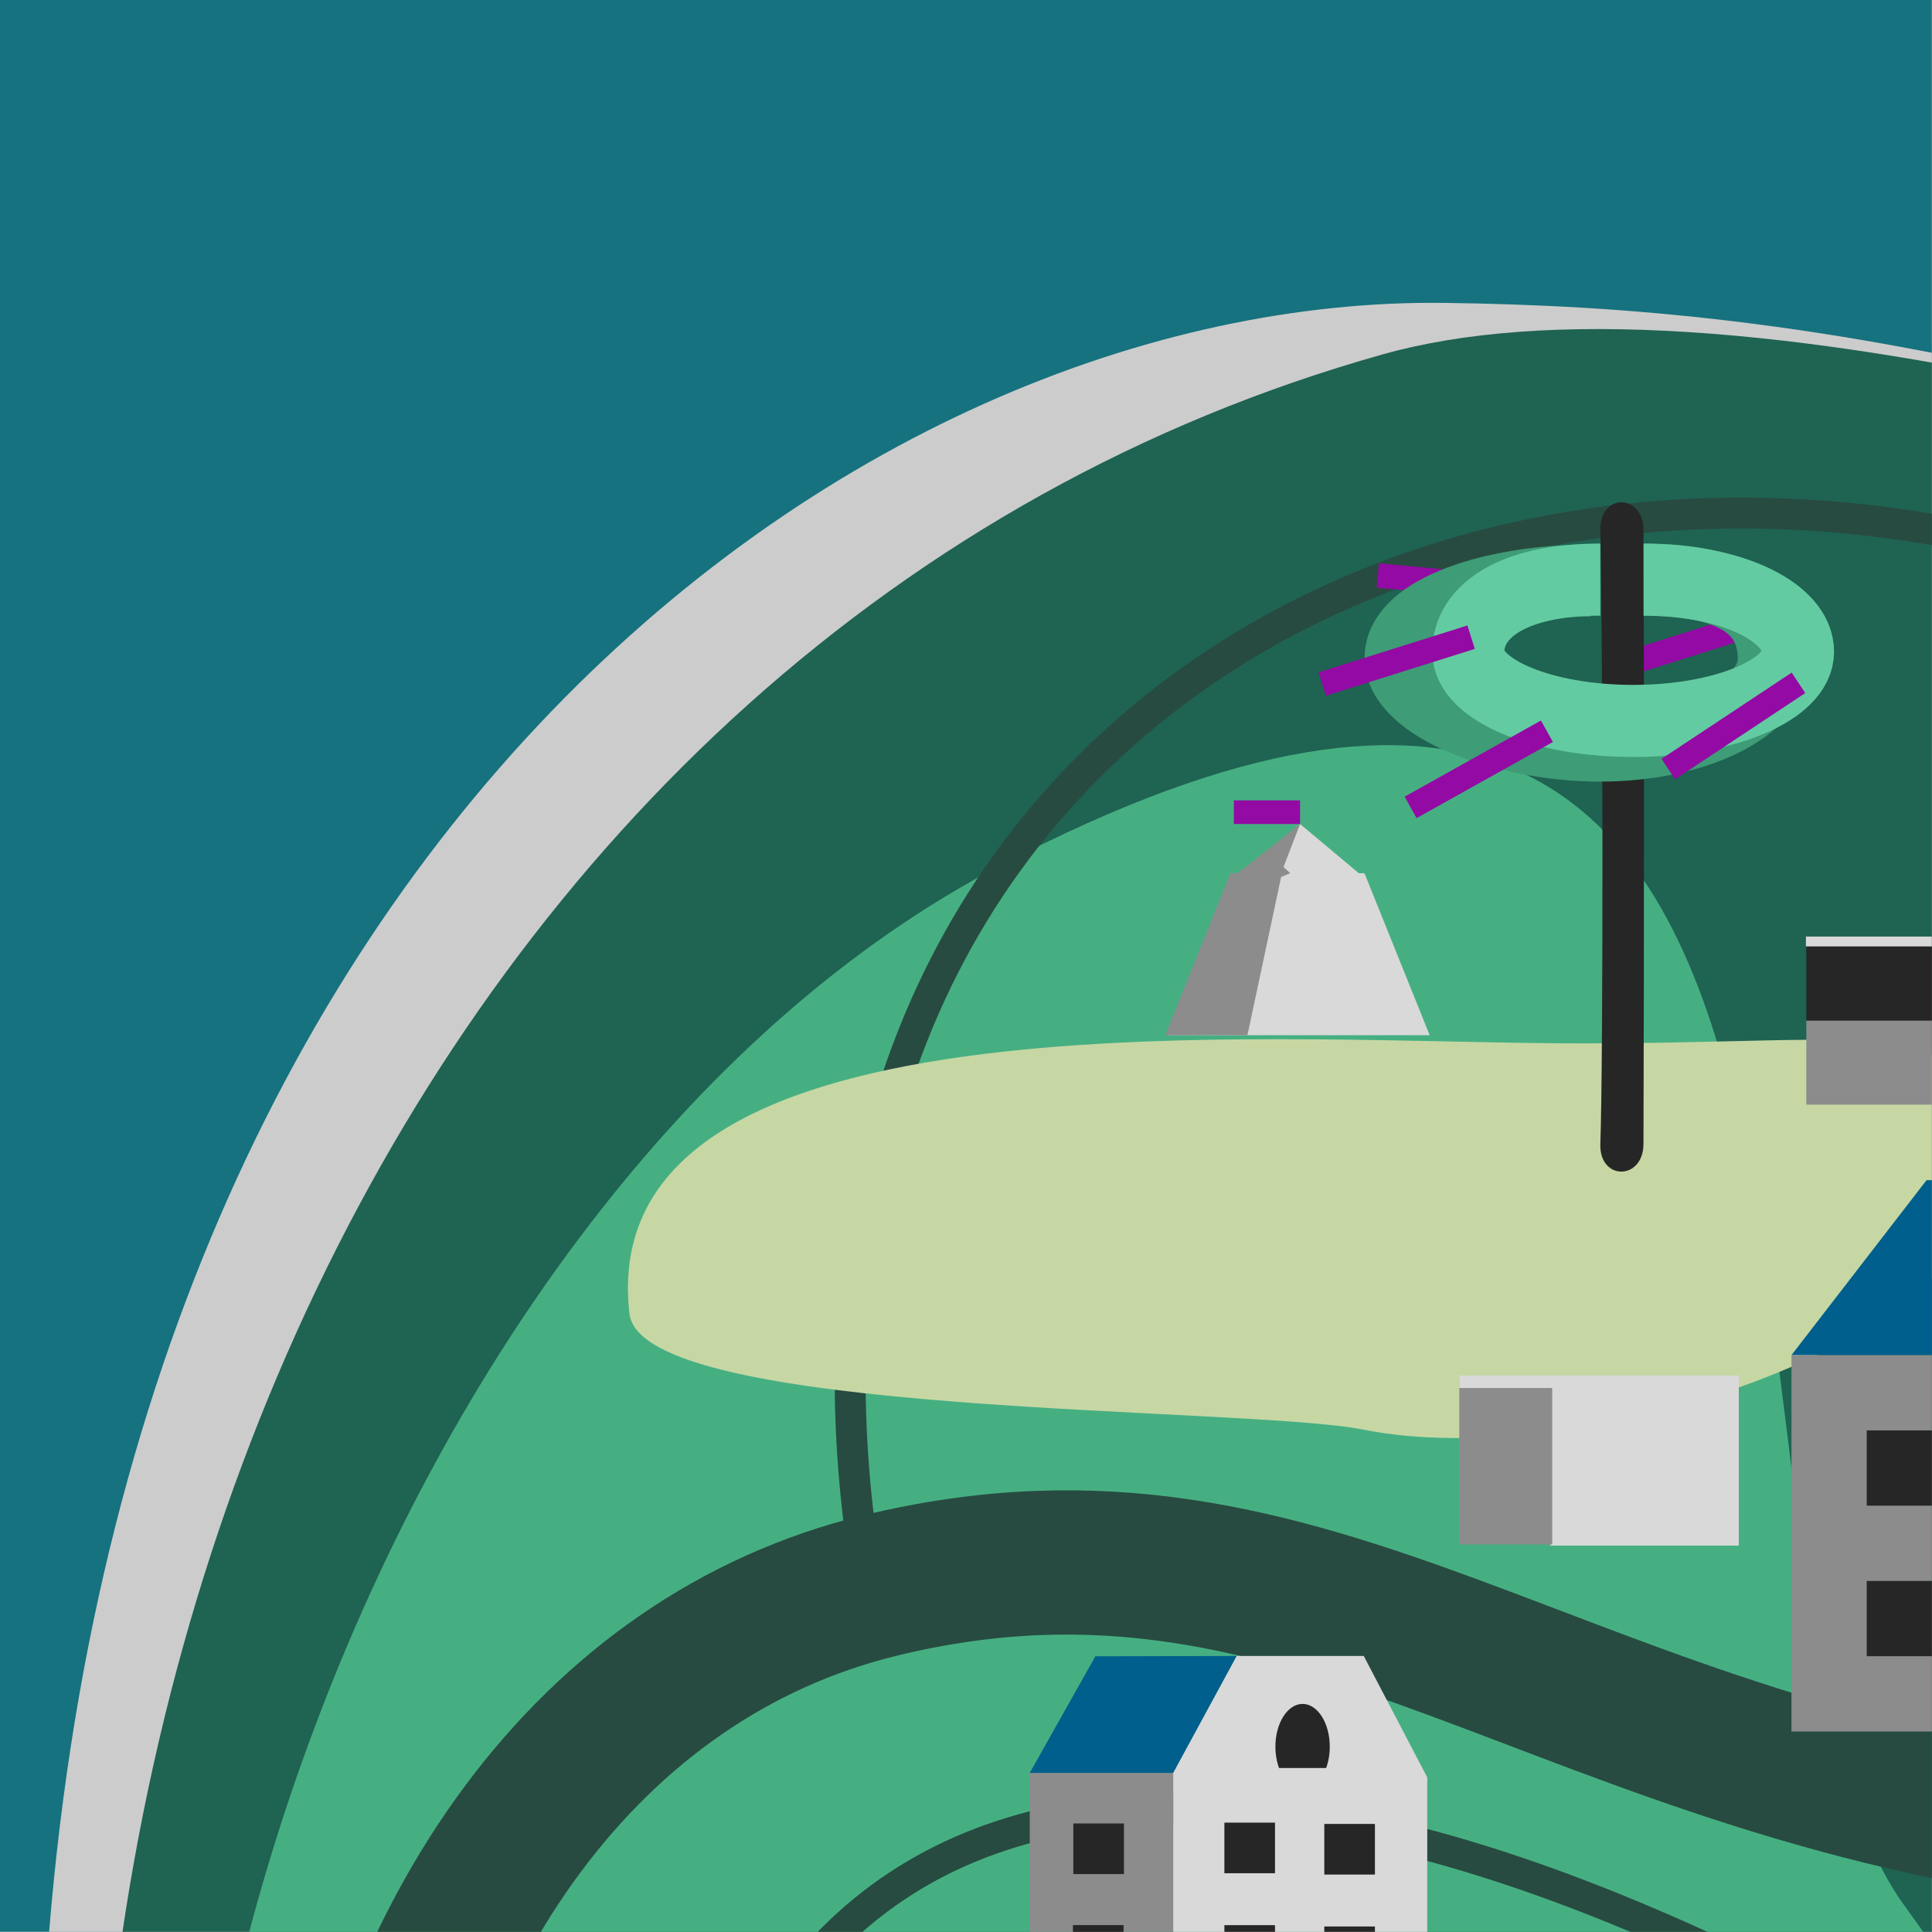
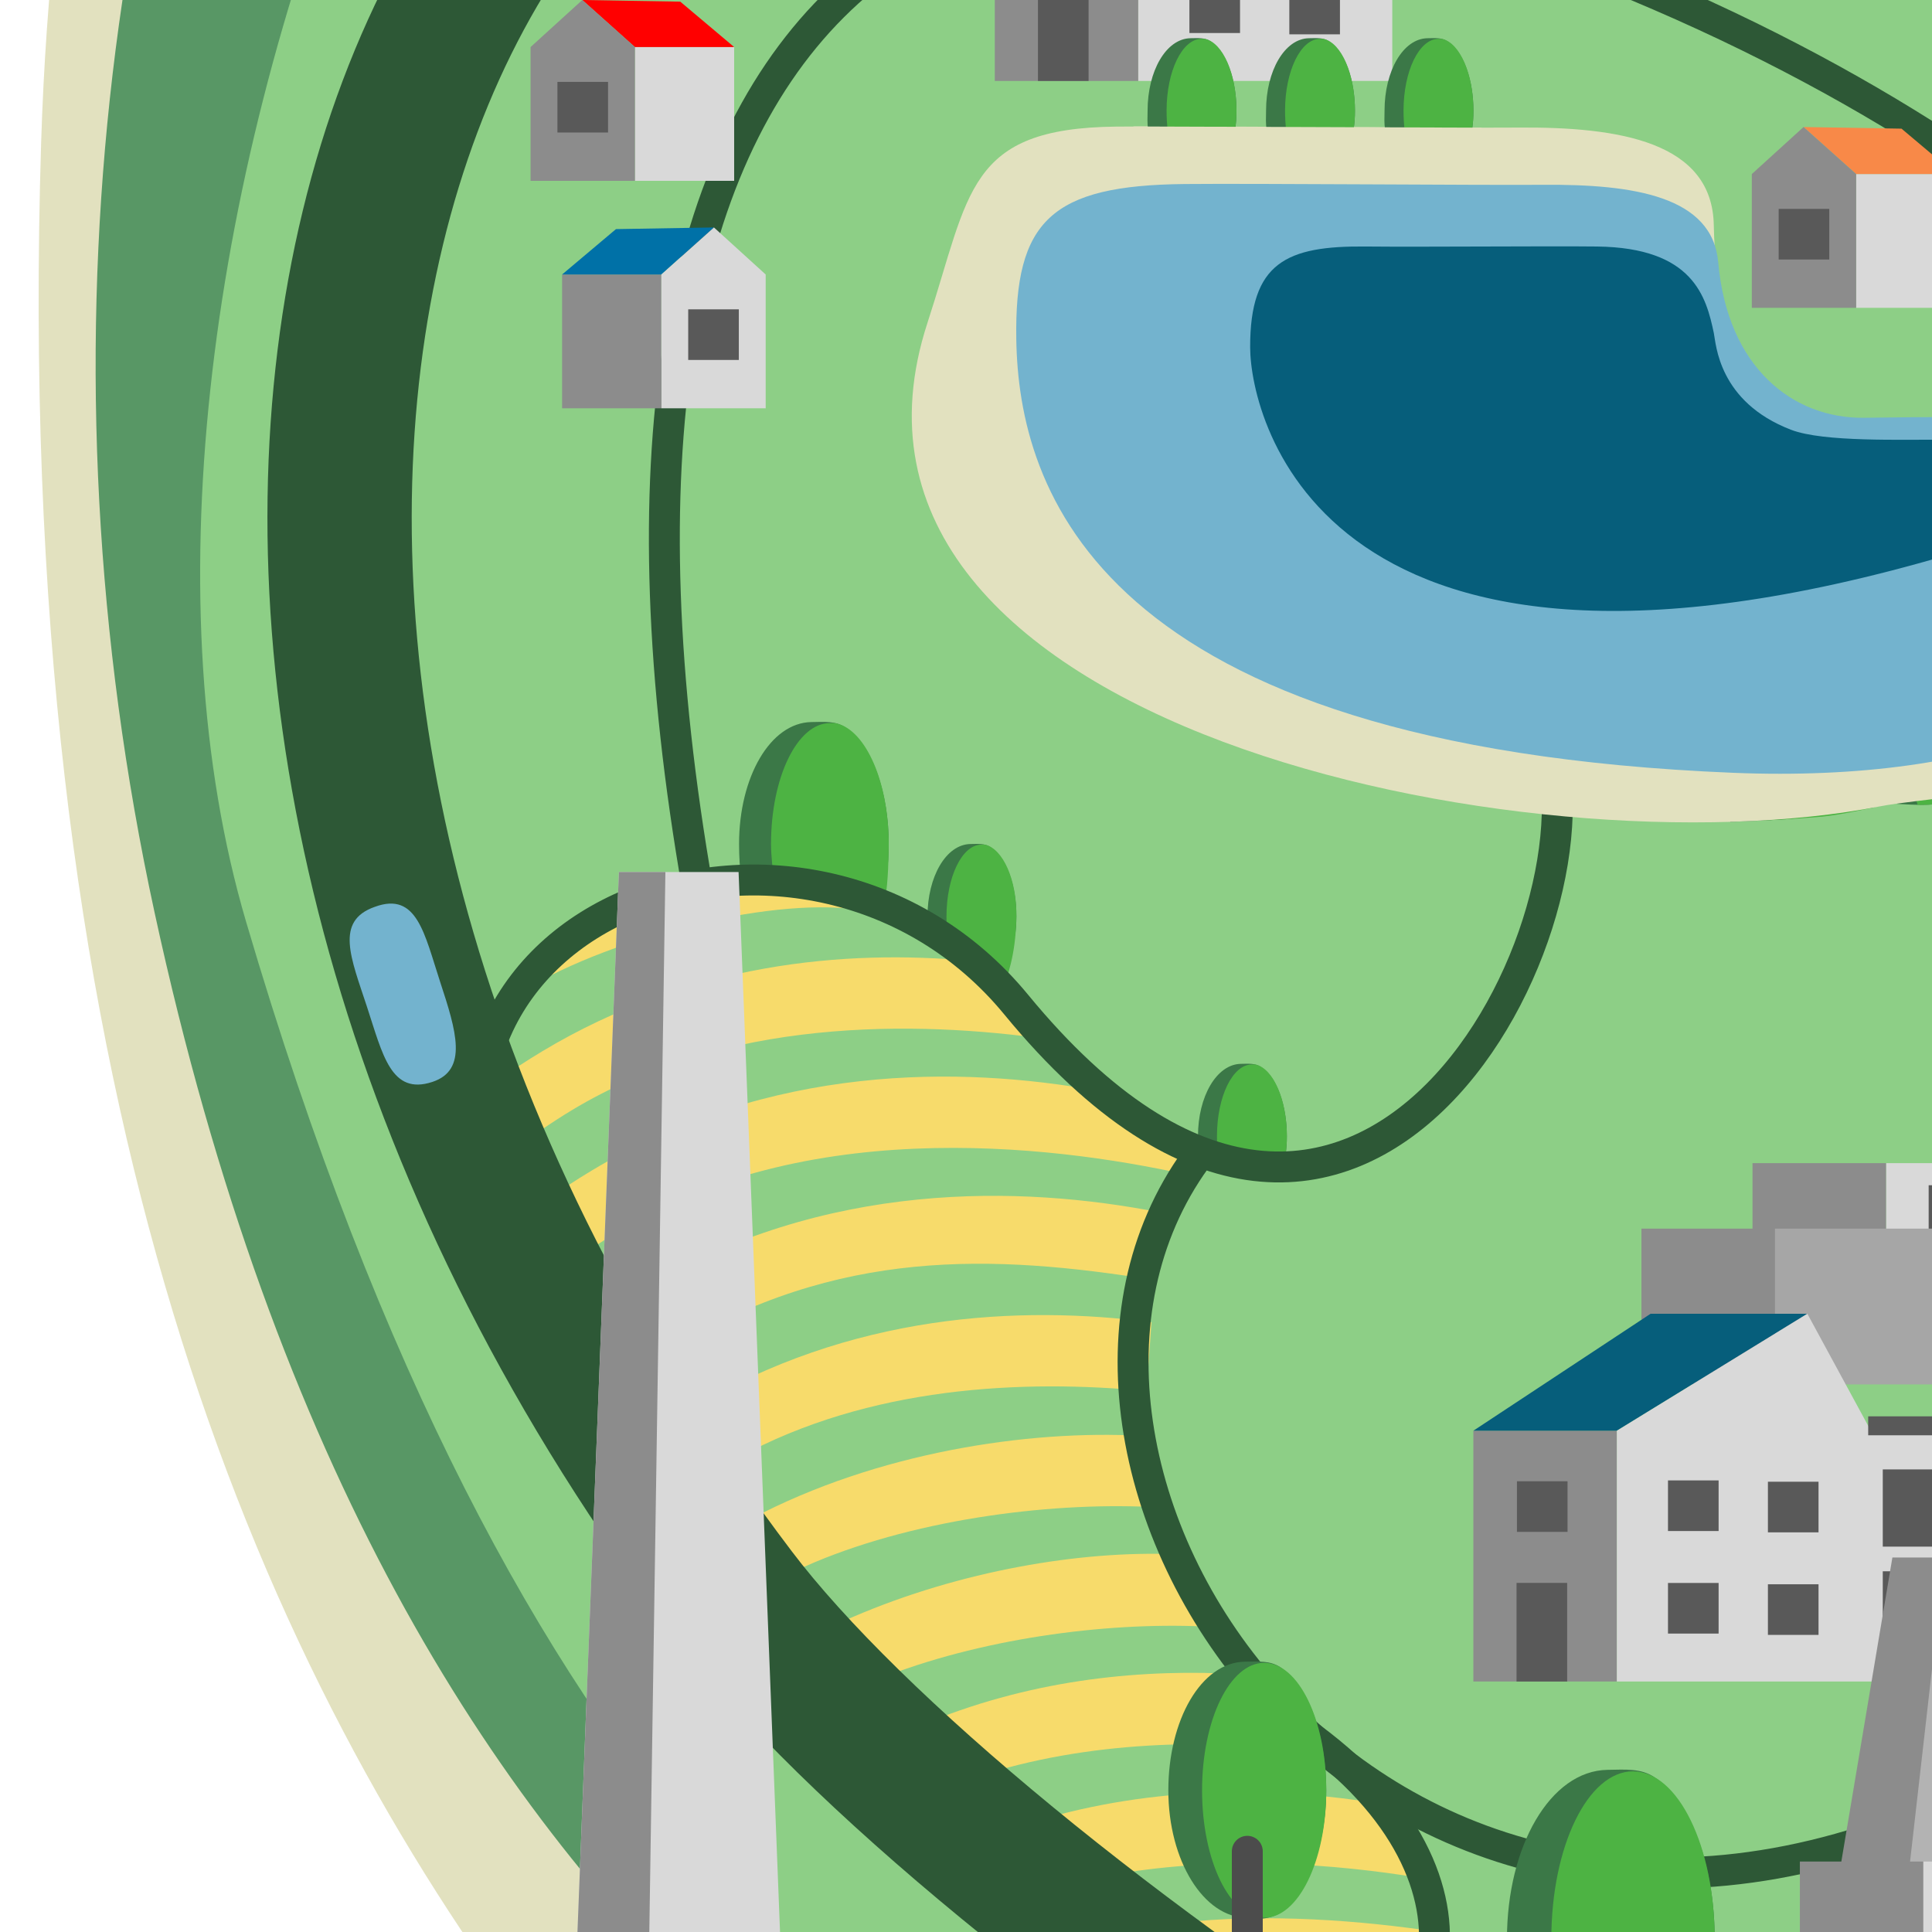
- <svg xmlns="http://www.w3.org/2000/svg" width="100%" height="100%" viewBox="0 0 250 250" version="1.1" xml:space="preserve" style="fill-rule:evenodd;clip-rule:evenodd;stroke-linejoin:round;stroke-miterlimit:1.5;">
-   <rect id="Artboard" x="0" y="0" width="249.983" height="249.978" style="fill:none;" />
-   <clipPath id="_clip1">
-     <rect x="0" y="0" width="249.983" height="249.978" />
-   </clipPath>
-   <g clip-path="url(#_clip1)">
-     <g id="background">
-       <rect x="0" y="0" width="1000" height="1000" style="fill:#16727e;" />
-     </g>
-     <path id="OSTROV" d="M153.69,607.991c-28.375,-53.948 -155.929,-97.021 -148.367,-339.529c4.955,-158.905 105.987,-230.291 181.634,-229.267c45.668,0.619 101.881,7.618 243.003,67.338c99.102,41.937 145.27,52.647 173.947,41.788c70.336,-26.635 78.963,-37.651 117.671,-57.459c35.806,-18.323 72.949,-47.016 100.379,-57.999c82.329,-32.963 224.327,2.481 138.043,160.092c-21.664,39.572 -2.911,119.719 -26.856,288.402c-26.985,190.104 -78.462,135.435 -88.144,180c-6.991,32.18 55.472,144.554 15,220c-52.923,98.656 -196.582,64.399 -243.043,61.506c-69.92,-4.353 -180.86,82.023 -280,50c-213.25,-68.879 -120.598,-265.721 -183.267,-384.872Z" style="fill:#ccc;" />
-     <path id="OSTROV1" d="M178.951,566.685c-48.024,-26.407 -127.757,-54.809 -158.951,-198.614c-30.788,-141.934 33.54,-286.996 158.951,-322.224c41.39,-11.626 127.388,7.489 260.407,62.119c93.411,38.363 136.929,48.16 163.959,38.226c66.296,-24.365 189.473,-97.538 256.767,-103.2c50.286,-4.23 127.727,20.318 95,118.61c-3.151,9.465 -14.638,41.602 -15,56.686c-1.979,82.557 -15.392,249.522 -27.497,314.189c-22.195,118.58 -117.574,69.601 -89.671,148.88c22.785,64.739 54.689,159.058 2.084,210c-83.151,80.524 -181.97,20.892 -207.216,19.367c-65.905,-3.982 -194.503,78.457 -288.037,49.425c-93.534,-29.032 -110.025,-177.146 -107.395,-226.223c2.631,-49.077 -4.685,-145.953 -43.401,-167.241Z" style="fill:#1f6352;" />
-     <path d="M246.27,246.357c-29.98,-41.95 7.899,-199.475 -116.813,-134.367c-77.933,40.687 -123.412,167.934 -99.457,249.367c68.945,234.369 191.807,143.626 195,250c5.38,179.218 2.022,301.109 120,329.559c50.361,12.144 145.249,4.752 181.615,-59.559c19.337,-34.196 99.184,-117.791 173.385,-40c22.48,23.568 59.424,27.035 85,5c66.971,-57.698 -32.426,-108.17 -35,-179.869c-2.734,-76.182 84.568,-62.412 105,-110.131c42.076,-98.265 -164.682,-132.728 -235,-71.869c-91.834,79.48 -288.586,-118.99 -373.73,-238.131Z" style="fill:#46af82;" />
-     <path d="M90.283,365c-19.159,-109.728 26.393,-155.295 118.205,-118.205c67.163,27.132 91.402,66.592 94.889,73.205c16.668,31.601 60.338,37.647 70.205,21.706" style="fill:none;stroke:#274b41;stroke-width:4px;" />
-     <path d="M112.435,205.533c-19.159,-109.728 78.671,-164.704 170.484,-127.614c37.108,14.991 123.453,24.583 178.258,62.392c45.453,31.356 92.262,31.62 93.823,34.579" style="fill:none;stroke:#274b41;stroke-width:4px;" />
-     <g id="cesty-velke">
-       <path d="M403.011,212.619c-6,8.999 -21.222,35.867 -127.605,24.934c-73.676,-7.572 -104.488,-46.336 -161.633,-32.36c-74.666,18.26 -101.994,141.37 -18.773,251.164c30.287,39.958 144.553,117.69 201.24,120" style="fill:none;stroke:#274b41;stroke-width:18.67px;stroke-linecap:round;" />
-     </g>
-     <g id="namesti">
-       <path id="namesti1" d="M256.452,152.46c0.311,-23.052 -10.996,-17.13 -55,-17.46c-40.099,-0.301 -124.804,-6.732 -120,35c1.55,13.462 79.727,11.924 95,15c27.428,5.524 79.707,-10.827 80,-32.54Z" style="fill:#c6d7a4;" />
-       <g>
-         <rect x="200.605" y="178.244" width="24.395" height="21.756" style="fill:#d9d9d9;" />
-         <rect x="188.828" y="178.287" width="12.025" height="21.567" style="fill:#8c8c8c;" />
-         <rect x="188.828" y="177.995" width="36.172" height="1.608" style="fill:#d9d9d9;" />
+ <svg xmlns="http://www.w3.org/2000/svg" width="250px" height="250px" version="1.1" xml:space="preserve" style="fill-rule:evenodd;clip-rule:evenodd;stroke-linejoin:round;stroke-miterlimit:1.5;">
+   <rect id="Artboard" x="0" y="-250" width="999.991" height="1000" style="fill:none;" />
+   <g id="background">
+     </g>
+   <path id="OSTROV" d="M153.69,357.991C125.315,304.043 -2.239,260.97 5.323,18.462C10.278,-140.443 111.31,-211.829 186.957,-210.805C232.625,-210.186 288.838,-203.187 429.96,-143.467C529.062,-101.53 575.23,-90.82 603.907,-101.679C674.243,-128.314 682.87,-139.33 721.578,-159.138C757.384,-177.461 794.527,-206.154 821.957,-217.137C904.286,-250.1 1046.28,-214.656 960,-57.045C938.336,-17.473 957.089,62.674 933.144,231.357C906.159,421.461 854.682,366.792 845,411.357C838.009,443.537 900.472,555.911 860,631.357C807.077,730.013 663.418,695.756 616.957,692.863C547.037,688.51 436.097,774.886 336.957,742.863C123.707,673.984 216.359,477.142 153.69,357.991Z" style="fill:#e2e1bf;" />
+   <path id="OSTROV1" d="M178.951,316.685C130.927,290.278 51.194,261.876 20,118.071C-10.788,-23.863 53.54,-168.925 178.951,-204.153C220.341,-215.779 306.339,-196.664 439.358,-142.034C532.769,-103.671 576.287,-93.874 603.317,-103.808C669.613,-128.173 792.79,-201.346 860.084,-207.008C910.37,-211.238 987.811,-186.69 955.084,-88.398C951.933,-78.933 940.446,-46.796 940.084,-31.712C938.105,50.845 924.692,217.81 912.587,282.477C890.392,401.057 795.013,352.078 822.916,431.357C845.701,496.096 877.605,590.415 825,641.357C741.849,721.881 643.03,662.249 617.784,660.724C551.879,656.742 423.281,739.181 329.747,710.149C236.213,681.117 219.722,533.003 222.352,483.926C224.983,434.849 217.667,337.973 178.951,316.685Z" style="fill:#589765;" />
+   <path d="M253.905,-3.472C223.925,-45.422 261.804,-202.947 137.092,-137.839C59.159,-97.152 7.877,37.801 31.832,119.234C100.777,353.603 229.442,255.153 232.635,361.528C238.015,540.746 234.657,662.637 352.635,691.087C402.996,703.231 494.242,692.058 530.608,627.748C549.945,593.552 628.434,521.669 702.635,599.46C725.115,623.028 761.478,632.035 787.055,610C815.287,585.677 809.653,545.206 794.345,525C771.902,495.375 748.234,460.258 757.635,416.659C778.818,318.426 837.367,354.15 858.066,308.83C902.476,211.597 697.953,173.8 627.635,234.659C535.801,314.139 339.049,115.669 253.905,-3.472Z" style="fill:#8dcf86;" />
+   <g id="pole">
+     <path d="M152.292,248.834L160,255L163.414,257.181C170.182,257.06 176.906,257.485 182.95,258.126L186.088,250C176.348,248.532 164.086,247.512 152.292,248.834ZM135.337,235.269C150.949,230.87 166.147,231.375 178.362,233.362L180,235L182.915,240.413L183.77,242.997C172.812,241.194 158.603,240.096 144.39,242.512L135.337,235.269ZM122.088,222.088L129.087,229.087C143.807,224.892 159.268,225.185 171.752,226.752L165,220L162.652,216.802C150.667,215.849 136.823,216.711 122.912,221.781C122.692,221.861 122.373,221.981 122.088,222.088ZM158.099,210.601C145.639,209.692 129.52,211.505 116.096,216.346C115.73,216.479 115,216.752 115,216.752L109.802,209.478C109.802,209.478 110.266,209.275 110.498,209.176C124.247,203.279 139.819,200.618 152.063,201.119C152.672,202.474 153.575,204.159 155,206.38L158.099,210.601ZM150,195.058L150,195.058L149.008,185.879C134.711,184.85 115.217,187.503 98.792,195.71C98.408,195.902 97.64,196.297 97.64,196.297L103.628,202.937C103.628,202.937 104.798,202.416 105.387,202.168C119.146,196.389 136.879,194.269 150,195.058ZM148.373,180L148.373,180L148.999,171.093C131.959,168.886 110.067,169.917 89.418,182.303C88.791,182.678 87.553,183.452 87.553,183.452L93.167,189.971C93.167,189.971 94.766,189.03 95.575,188.588C112.483,179.367 132.353,178.468 148.373,180ZM78.994,169.426L83.32,176.752C84.458,175.978 85.607,175.24 86.764,174.541C108.421,161.46 128.416,162.28 149.383,165.641L150,156.863C132.23,153.404 106.797,152.608 83.015,166.872C81.652,167.69 80.311,168.543 78.994,169.426ZM70.457,155.467L75,162.663L75,162.663C76.764,161.393 78.552,160.204 80.362,159.111C105.593,143.87 138.415,148.488 154.933,152.309L157.435,150L141.965,141.127C124.291,137.939 99.676,137.609 76.613,151.442C74.507,152.706 72.454,154.052 70.457,155.467ZM64.238,139.907L63.849,145L66.326,148.923C68.821,147.007 71.368,145.246 73.959,143.681C93.79,131.702 118.312,131.991 135.917,134.519L130,126.577L126.238,124.399L125.669,124.344C109.302,122.829 89.228,124.605 70.21,136.012C68.169,137.237 66.178,138.539 64.238,139.907ZM106.412,115L113.274,117.71C113.274,117.71 112.693,118.03 111.619,117.832C101.092,115.889 79.851,120.824 67.556,128.251C66.793,128.711 65.924,129.288 65,129.935L65,129.934L75,120L90,115L106.412,115Z" style="fill:#f7db6b;" />
+   </g>
+   <g id="kere">
+     <g id="ker">
+       <path d="M120.1,121.041C119.943,120.195 120.018,119.509 120.018,118.581C120.018,113.456 122.411,109.264 125.584,109.214C126.595,109.198 127.427,109.127 128.159,109.605C130.32,111.016 131.52,114.752 131.52,118.581C131.52,119.463 131.478,120.173 131.338,121.056C131.338,121.056 126.34,121.541 124.623,121.493C123.104,121.45 120.1,121.041 120.1,121.041Z" style="fill:#3b7847;" />
+       <path d="M130,127.497C130.127,126.631 131.443,124.074 131.52,118.581C131.587,113.825 129.767,109.859 127.52,109.32C127.346,109.278 127.177,109.296 126.997,109.296C124.501,109.296 122.475,113.456 122.475,118.581C122.475,119.485 122.527,120.478 122.653,121.344C122.653,121.344 125.682,124.83 127.768,124.626C129.121,124.493 130,127.497 130,127.497Z" style="fill:#4db343;" />
+     </g>
+     <g id="ker1">
+         </g>
+     <g id="ker2">
+         </g>
+     <g id="ker3">
+         </g>
+     <g id="ker4">
+         </g>
+     <g id="ker5">
+         </g>
+     <g id="ker6">
+         </g>
+     <g id="ker7">
+         </g>
+     <g id="ker8">
+       <path d="M155.1,149.487C154.943,148.641 155.018,147.954 155.018,147.026C155.018,141.902 157.411,137.71 160.584,137.659C161.595,137.643 162.427,137.573 163.159,138.051C165.32,139.462 166.52,143.198 166.52,147.026C166.52,147.909 166.478,148.619 166.338,149.502C166.338,149.502 161.34,149.986 159.623,149.938C158.104,149.896 155.1,149.487 155.1,149.487Z" style="fill:#3b7847;" />
+       <path d="M166.338,149.502C166.464,148.635 166.52,147.931 166.52,147.026C166.52,142.27 164.767,138.305 162.52,137.766C162.346,137.724 162.177,137.741 161.997,137.741C159.501,137.741 157.475,141.902 157.475,147.026C157.475,147.931 157.527,148.924 157.653,149.79C157.653,149.79 160.205,150.141 162.291,149.936C163.645,149.803 166.338,149.502 166.338,149.502Z" style="fill:#4db343;" />
+     </g>
+     <g id="ker9">
+       <path d="M95.982,113.953C95.717,112.529 95.634,110.766 95.634,109.204C95.634,100.576 99.663,93.517 105.006,93.433C106.708,93.406 108.108,93.287 109.34,94.092C112.98,96.467 115,102.758 115,109.204C115,110.69 114.929,111.885 114.693,113.371C114.693,113.371 106.279,114.092 103.387,114.107C100.935,114.119 95.982,113.953 95.982,113.953Z" style="fill:#3b7847;" />
+       <path d="M114.584,115.942C114.914,114.282 115,110.726 115,109.204C115,101.195 112.048,94.52 108.265,93.611C107.972,93.541 107.687,93.571 107.385,93.571C103.182,93.571 99.77,100.576 99.77,109.204C99.77,110.726 99.986,112.61 100.199,114.069C100.199,114.069 104.389,114.175 107.88,114.102C110.169,114.054 114.584,115.942 114.584,115.942Z" style="fill:#4db343;" />
+     </g>
+     <g id="ker10">
+         </g>
+     <g id="ker11">
+         </g>
+     <g id="ker12">
+         </g>
+     <g id="ker13">
+         </g>
+     <g id="ker14">
+         </g>
+     <g id="ker15">
+         </g>
+     <g id="ker16">
+         </g>
+     <g id="ker17">
+         </g>
+     <g id="ker18">
+         </g>
+   </g>
+   <g>
+     <g>
+       <g id="ker19">
+         <path d="M223.908,106.349C223.545,104.947 223.339,103.194 223.231,101.635C222.633,93.028 226.163,85.707 231.487,85.252C233.183,85.107 234.572,84.892 235.857,85.609C239.652,87.727 242.104,93.862 242.551,100.293C242.654,101.775 242.665,102.972 242.533,104.471C242.533,104.471 234.19,105.774 231.306,105.989C228.86,106.171 223.908,106.349 223.908,106.349Z" style="fill:#3b7847;" />
+         <path d="M242.533,104.471C242.645,103.002 242.656,101.812 242.551,100.293C241.995,92.304 238.587,85.849 234.751,85.205C234.454,85.155 234.172,85.204 233.87,85.225C229.678,85.516 226.759,92.741 227.358,101.348C227.463,102.868 227.808,104.732 228.122,106.172C228.122,106.172 232.31,105.988 235.788,105.673C238.068,105.466 242.533,104.471 242.533,104.471Z" style="fill:#4db343;" />
      </g>
-       <g id="satn">
-         <path d="M175.828,112.991l0.733,-0l8.439,20.965l-33.754,-0l8.438,-20.965l0.947,-0l7.598,-6.366l7.599,6.366Z" style="fill:#d9d9d9;" />
-         <path d="M166.082,112.2l0.878,0.791l-1.182,0.482l-4.36,20.483l-10.644,-0l8.439,-20.965l0.947,-0l8.069,-6.366l-2.147,5.575Z" style="fill:#8c8c8c;" />
-         <rect x="159.655" y="103.568" width="8.575" height="3.057" style="fill:#940aa4;" />
+       <g id="ker20">
+         <path d="M245.481,104.018C245.213,103.201 245.266,102.739 245.143,101.819C244.461,96.74 246.274,92.267 249.413,91.794C250.413,91.644 251.228,91.463 252.017,91.84C254.347,92.95 256.033,96.494 256.543,100.288C256.66,101.163 256.716,101.691 256.695,102.584C256.695,102.584 251.803,103.911 250.095,104.092C248.584,104.252 245.481,104.018 245.481,104.018Z" style="fill:#3b7847;" />
+         <path d="M256.695,102.584C256.705,101.709 256.663,101.184 256.543,100.288C255.91,95.574 253.644,91.877 251.346,91.642C251.168,91.624 251.002,91.664 250.825,91.687C248.351,92.02 246.896,96.413 247.578,101.492C247.698,102.388 247.893,103.301 248.133,104.142C248.133,104.142 250.699,104.215 252.739,103.734C254.063,103.422 256.695,102.584 256.695,102.584Z" style="fill:#4db343;" />
      </g>
-       <g id="stanek">
-         <rect x="233.733" y="132.022" width="24.146" height="10.921" style="fill:#8c8c8c;" />
-         <rect x="233.733" y="121.187" width="24.146" height="10.878" style="fill:#262626;" />
-         <rect x="233.685" y="121.187" width="36.267" height="1.281" style="fill:#d9d9d9;" />
-       </g>
-       <g id="majka">
-         <path d="M230.498,77.935l-19.271,6.069l0.954,3.031l19.271,-6.069l-0.954,-3.031Z" style="fill:#940aa4;" />
-         <path d="M212.665,68.586c-0.025,-4.764 -5.685,-4.799 -5.581,0c0.337,15.41 0.392,68.459 0,79.431c-0.17,4.787 5.564,4.779 5.581,0c0.09,-24.577 0.078,-64.537 -0,-79.431Z" style="fill:#262626;" />
-         <path d="M198.554,74.772l-20.115,-1.885l-0.297,3.164l20.116,1.884l0.296,-3.163Z" style="fill:#940aa4;" />
-         <path d="M212.728,75c12.424,0 16.808,4.156 16.808,10.315c-0,6.16 -10.087,11.16 -22.51,11.16c-12.424,0 -25.788,-5.172 -25.788,-11.331c-0,-6.159 12.179,-10.022 24.602,-10.022" style="fill:none;stroke:#3e9c76;stroke-width:9.33px;" />
-         <path d="M212.676,75.01c11.773,0 19.988,4.372 19.988,9.318c-0,4.946 -9.559,8.962 -21.332,8.962c-11.774,-0 -21.332,-4.016 -21.332,-8.962c-0,-4.946 5.307,-9.328 17.081,-9.328" style="fill:none;stroke:#63cba1;stroke-width:9.33px;" />
-         <path d="M189.882,80.935l-19.27,6.069l0.954,3.031l19.271,-6.069l-0.955,-3.031Z" style="fill:#940aa4;" />
-         <path d="M231.842,87.035l-16.842,11.159l1.755,2.649l16.842,-11.16l-1.755,-2.648Z" style="fill:#940aa4;" />
-         <path d="M199.395,93.237l-17.639,9.851l1.549,2.774l17.64,-9.85l-1.55,-2.775Z" style="fill:#940aa4;" />
-       </g>
-     </g>
-     <g id="lanoka">
-       <g id="dum-lanoka">
-         <path d="M231.815,175.352l29.222,0l19.481,-22.64l-31.225,-0l-17.478,22.64Z" style="fill:#005f8c;" />
-         <rect x="231.815" y="175.352" width="29.222" height="48.704" style="fill:#8c8c8c;" />
-         <rect x="241.555" y="204.575" width="9.741" height="9.741" style="fill:#262626;" />
-         <rect x="241.555" y="185.093" width="9.741" height="9.741" style="fill:#262626;" />
-       </g>
-       <g id="D8">
+       <g id="ker21">
            </g>
-     </g>
-     <g id="satelit">
-         </g>
-     <g id="domky">
-       <g id="D1">
-         <rect x="133.25" y="229.416" width="18.568" height="32.453" style="fill:#8c8c8c;" />
-         <path d="M133.25,229.416l18.568,-0l8.217,-15.135l-18.298,0.044l-8.487,15.091Z" style="fill:#005f8c;" />
-         <path d="M176.469,214.281l8.217,15.719l-0,31.869l-32.868,-0l-0,-32.453l8.217,-15.135l16.434,0Z" style="fill:#d9d9d9;" />
-         <rect x="138.838" y="249.106" width="6.55" height="12.763" style="fill:#262626;" />
-         <rect x="171.365" y="236.016" width="6.55" height="6.55" style="fill:#262626;" />
-         <rect x="171.365" y="249.285" width="6.55" height="6.55" style="fill:#262626;" />
-         <rect x="158.435" y="235.846" width="6.55" height="6.55" style="fill:#262626;" />
-         <path d="M171.601,228.783c0.309,-0.841 0.471,-1.794 0.471,-2.765c0,-3.053 -1.576,-5.532 -3.518,-5.532c-1.941,0 -3.517,2.479 -3.517,5.532c-0,0.971 0.162,1.924 0.471,2.765l6.093,0Z" style="fill:#262626;" />
-         <rect x="158.435" y="249.116" width="6.55" height="6.55" style="fill:#262626;" />
-         <rect x="138.888" y="235.956" width="6.55" height="6.55" style="fill:#262626;" />
-       </g>
-       <g id="D7">
+       <g id="ker22">
            </g>
-       <g id="D71">
-             </g>
-       <g id="D72">
-             </g>
-       <g id="D73">
-             </g>
-       <g id="D74">
-             </g>
-       <g id="D75">
-             </g>
-       <g id="D2">
-             </g>
-       <g id="D21">
-             </g>
-       <g id="D10">
-             </g>
-       <g id="D101">
-             </g>
-       <g id="D102">
-             </g>
-       <g id="D01">
-             </g>
-     </g>
-     <g id="staba">
-         </g>
-     <g id="D22">
-         </g>
-     <g id="D5">
-         </g>
-     <g id="TOVANA">
-         </g>
-     <g id="panelaky">
-         </g>
-     <g id="letiste">
-         </g>
-     <g id="letadlo">
-         </g>
-     <g id="letadlo1">
-         </g>
-     <g id="tunel-s-vlakem">
-         </g>
-     <g id="hrad">
-         </g>
-     <g id="auta">
-         </g>
-   </g>
-   <g id="fial">
+     </g>
+   </g>
+   <g id="male-cesty">
+     <path d="M90.283,115C71.124,5.272 116.676,-40.295 208.488,-3.205C275.651,23.927 299.89,63.387 303.377,70C320.045,101.601 363.715,107.647 373.582,91.706" style="fill:none;stroke:#2d5836;stroke-width:4px;" />
+     <path d="M112.435,-44.467C93.276,-154.195 191.106,-209.171 282.919,-172.081C320.027,-157.09 406.372,-147.498 461.177,-109.689C506.63,-78.333 553.439,-78.069 555,-75.11" style="fill:none;stroke:#2d5836;stroke-width:4px;" />
+     <path d="M65,161.55C47.454,117.005 104.876,97.606 131.499,130C176.332,184.552 209.078,118.302 200,95" style="fill:none;stroke:#2d5836;stroke-width:4px;" />
+     <g id="les">
+         </g>
+     <path d="M250,235C175.415,266.515 126.464,189.093 154.728,150" style="fill:none;stroke:#2d5836;stroke-width:4px;stroke-linecap:round;" />
+     <path d="M168.371,223.941C196.259,243.462 186.099,269.483 167.653,265.74" style="fill:none;stroke:#2d5836;stroke-width:4px;stroke-linecap:round;" />
+   </g>
+   <g id="hory">
+     </g>
+   <g id="ker23">
+     </g>
+   <g id="ker24">
+     </g>
+   <g id="ker25">
+     </g>
+   <g id="strom">
+     <g>
+       <path d="M161.072,215.023C162.868,214.995 164.346,214.87 165.646,215.719C169.487,218.226 171.618,224.864 171.618,231.666C171.618,238.882 168.903,246.939 164.258,248.105C162.773,248.478 162.57,248.163 161.4,248.163C155.76,248.163 151.182,240.771 151.182,231.666C151.182,222.561 155.433,215.112 161.072,215.023Z" style="fill:#3b7847;" />
+       <ellipse cx="163.583" cy="231.666" rx="8.036" ry="16.497" style="fill:#4db343;" />
+     </g>
+     <path d="M161.4,239.555L161.4,260" style="fill:none;stroke:#4c4c4c;stroke-width:4px;stroke-linecap:round;" />
+   </g>
+   <g id="strom1">
+     <g>
+       <path d="M208.008,229.017C210.37,228.979 212.314,228.815 214.024,229.932C219.076,233.229 221.88,241.96 221.88,250.907C221.88,260.398 218.308,270.994 212.199,272.529C210.246,273.019 209.979,272.605 208.44,272.605C201.022,272.605 195,262.882 195,250.907C195,238.931 200.592,229.134 208.008,229.017Z" style="fill:#3b7847;" />
+       <ellipse cx="211.311" cy="250.907" rx="10.569" ry="21.698" style="fill:#4db343;" />
+     </g>
+   </g>
+   <path id="namesti" d="M120.01,41.783C125.526,24.885 125.104,16.596 144.426,16.382C154.59,16.269 187.383,16.588 196.363,16.508C209.586,16.391 221.599,18.367 221.764,29.181C222.029,46.507 231.095,54.802 242.953,54.636C282.619,54.079 286.264,55.248 286.364,83.97C286.428,102.233 253.162,102.413 243.234,104.348C198.019,113.161 102.936,94.091 120.01,41.783Z" style="fill:#e2e1bf;" />
+   <path id="namesti1" d="M131.507,43.897C131.265,28.553 136.055,23.983 153.302,23.813C162.374,23.724 191.647,23.977 199.662,23.913C211.466,23.821 221.583,25.415 222.336,33.934C223.538,47.544 231.981,54.191 241.25,54.059C276.656,53.556 279.91,54.543 280,77.252C280.057,91.692 257.268,101.348 224.264,100C141.75,96.63 131.812,63.141 131.507,43.897Z" style="fill:#73b3ce;" />
+   <path id="namesti2" d="M161.769,44.958C161.74,33.953 166.462,31.793 176.769,31.899C184.196,31.975 200.085,31.824 206.638,31.899C219.14,32.042 220.787,38.448 221.769,43.101C222.06,44.477 222.337,51.997 231.769,55.616C235.97,57.227 245.994,56.862 251.769,56.899C259.69,56.95 259.879,69.528 251.769,71.899C171.298,95.425 161.794,54.224 161.769,44.958Z" style="fill:#065e7b;" />
+   <path d="M671.694,71.357C635.296,124.136 623.8,94.475 566.051,79.167C524.391,68.123 476.63,91.206 456.212,125.282C436.529,158.13 417.148,193.437 397.147,229.042C381.672,256.59 374.225,289.132 354.662,310.897C342.837,324.054 321.775,338.992 308.032,346.637C291.874,355.626 285.91,379.32 275.91,390.446C271.865,394.947 263.897,397.416 261.403,401.975C256.363,411.188 258.293,426.187 254.149,435.409C247.086,451.125 237.194,480.004 222.026,488.442C216.41,491.566 209.891,490.005 204.411,493.053C200.461,495.251 179.275,507.594 175.395,507.594" style="fill:none;stroke:#065e7b;stroke-width:27.47px;stroke-linecap:round;" />
+   <path d="M659.98,83.624C656.283,93.149 645.302,101.936 632.258,103.233C610.518,105.396 563.303,67.919 521.65,78.121C491.638,85.472 470.123,106.391 455.841,129.064C435.467,161.409 418.759,196.735 398.773,232.386C383.308,259.971 372.381,293.251 352.868,315.044C341.073,328.218 317.855,343.552 304.168,351.207C288.074,360.208 286.362,381.395 276.387,392.536C272.352,397.042 265.017,398.303 262.524,402.869C257.488,412.093 257.658,429.841 253.512,439.076C246.445,454.812 235.889,482.244 220.783,490.693C215.189,493.821 207.781,492.806 202.323,495.859C198.389,498.059 178.104,508.768 170,511.357" style="fill:none;stroke:#73b3ce;stroke-width:9.33px;stroke-linecap:round;" />
+   <g id="ker26">
+     </g>
+   <g id="cesty-velke">
+     <path d="M403.011,-37.381C397.011,-28.382 381.789,-1.514 275.406,-12.447C201.73,-20.019 170.918,-58.783 113.773,-44.807C39.107,-26.547 11.779,96.563 95,206.357C125.287,246.315 233.312,319.995 290,322.305" style="fill:none;stroke:#2d5836;stroke-width:18.67px;stroke-linecap:round;" />
+   </g>
+   <g id="strom2">
+     </g>
+   <g id="strom3">
+     </g>
+   <g id="strom4">
+     </g>
+   <g id="strom5">
+     </g>
+   <g id="stromy">
+     </g>
+   <g id="namesti3">
+     </g>
+   <g id="smrky">
+     </g>
+   <g id="listnace">
+     </g>
+   <g id="lanoka">
+     </g>
+   <g id="strom6">
+     </g>
+   <g id="satelit">
+     </g>
+   <g id="domky">
+     <g id="D1">
+       <rect x="128.724" y="-21.977" width="18.568" height="32.453" style="fill:#8c8c8c;" />
+       <path d="M171.943,-37.111L180.16,-21.393L180.16,10.476L147.291,10.476L147.291,-21.977L155.509,-37.111L171.943,-37.111Z" style="fill:#d9d9d9;" />
+       <rect x="134.311" y="-2.287" width="6.55" height="12.763" style="fill:#595959;" />
+       <rect x="166.839" y="-2.108" width="6.55" height="6.55" style="fill:#595959;" />
+       <rect x="153.909" y="-2.277" width="6.55" height="6.55" style="fill:#595959;" />
+     </g>
+     <g id="D7">
+       <rect x="240.183" y="22.521" width="12.844" height="17.313" style="fill:#d9d9d9;" />
+       <path d="M233.378,16.435L246.056,16.649L253.027,22.521L240.183,22.521L233.378,16.435Z" style="fill:#f88948;" />
+       <path d="M226.684,22.521L233.378,16.435L240.183,22.521L240.183,39.834L226.684,39.834L226.684,22.521Z" style="fill:#8c8c8c;" />
+       <rect x="230.159" y="27.031" width="6.55" height="6.55" style="fill:#595959;" />
+     </g>
+     <g id="D71">
+         </g>
+     <g id="D72">
+         </g>
+     <g id="D73">
+         </g>
+     <g id="D74">
+         </g>
+     <g id="D75">
+         </g>
+     <g id="D76">
+         </g>
+     <g id="D77">
+         </g>
+     <g id="D78">
+         </g>
+     <g id="D79">
+         </g>
+     <g id="D710">
+         </g>
+     <g id="D711">
+         </g>
+     <g id="D712">
+         </g>
+     <g id="D713">
+         </g>
+     <g id="D714">
+       <rect x="72.736" y="35.519" width="12.844" height="17.313" style="fill:#8c8c8c;" />
+       <path d="M92.385,29.432L79.707,29.646L72.736,35.519L85.58,35.519L92.385,29.432Z" style="fill:#0071a7;" />
+       <path d="M99.079,35.519L92.385,29.432L85.58,35.519L85.58,52.832L99.079,52.832L99.079,35.519Z" style="fill:#d9d9d9;" />
+       <rect x="89.054" y="40.028" width="6.55" height="6.55" style="fill:#595959;" />
+     </g>
+     <g id="D715">
+       <rect x="82.156" y="6.087" width="12.844" height="17.313" style="fill:#d9d9d9;" />
+       <path d="M75.351,0L88.028,0.214L95,6.087L82.156,6.087L75.351,0Z" style="fill:#f00;" />
+       <path d="M68.657,6.087L75.351,0L82.156,6.087L82.156,23.4L68.657,23.4L68.657,6.087Z" style="fill:#8c8c8c;" />
+       <rect x="72.132" y="10.596" width="6.55" height="6.55" style="fill:#595959;" />
+     </g>
+     <g id="D716">
+         </g>
+     <g id="D2">
+         </g>
+     <g id="D21">
+         </g>
+     <g id="D10">
+         </g>
+     <g id="D101">
+         </g>
+     <g id="D102">
+         </g>
+     <g id="D01">
+         </g>
+   </g>
+   <g id="strom7">
+     </g>
+   <g id="strom8">
+     </g>
+   <g>
+     <g id="ker27">
+       <path d="M148.58,16.772C148.423,15.927 148.498,15.24 148.498,14.312C148.498,9.188 150.891,4.996 154.064,4.945C155.075,4.929 155.907,4.859 156.639,5.337C158.8,6.748 160,10.484 160,14.312C160,15.195 159.958,15.905 159.818,16.787C159.818,16.787 154.82,17.272 153.103,17.224C151.584,17.182 148.58,16.772 148.58,16.772Z" style="fill:#3b7847;" />
+       <path d="M159.818,16.787C159.944,15.921 160,15.217 160,14.312C160,9.556 158.247,5.591 156,5.051C155.826,5.01 155.657,5.027 155.477,5.027C152.981,5.027 150.955,9.188 150.955,14.312C150.955,15.217 151.007,16.21 151.133,17.076C151.133,17.076 153.685,17.426 155.771,17.221C157.125,17.089 159.818,16.787 159.818,16.787Z" style="fill:#4db343;" />
+     </g>
+     <g id="ker28">
+       <path d="M163.911,16.772C163.754,15.927 163.828,15.24 163.828,14.312C163.828,9.188 166.221,4.996 169.395,4.945C170.406,4.929 171.237,4.859 171.969,5.337C174.131,6.748 175.331,10.484 175.331,14.312C175.331,15.195 175.288,15.905 175.148,16.787C175.148,16.787 170.151,17.272 168.434,17.224C166.915,17.182 163.911,16.772 163.911,16.772Z" style="fill:#3b7847;" />
+       <path d="M175.148,16.787C175.275,15.921 175.331,15.217 175.331,14.312C175.331,9.556 173.577,5.591 171.33,5.051C171.157,5.01 170.987,5.027 170.808,5.027C168.312,5.027 166.285,9.188 166.285,14.312C166.285,15.217 166.337,16.21 166.464,17.076C166.464,17.076 169.016,17.426 171.102,17.221C172.455,17.089 175.148,16.787 175.148,16.787Z" style="fill:#4db343;" />
+     </g>
+     <g id="ker29">
+       <path d="M179.242,16.772C179.084,15.927 179.159,15.24 179.159,14.312C179.159,9.188 181.552,4.996 184.726,4.945C185.736,4.929 186.568,4.859 187.3,5.337C189.462,6.748 190.661,10.484 190.661,14.312C190.661,15.195 190.619,15.905 190.479,16.787C190.479,16.787 185.481,17.272 183.764,17.224C182.245,17.182 179.242,16.772 179.242,16.772Z" style="fill:#3b7847;" />
+       <path d="M190.479,16.787C190.606,15.921 190.661,15.217 190.661,14.312C190.661,9.556 188.908,5.591 186.661,5.051C186.487,5.01 186.318,5.027 186.139,5.027C183.643,5.027 181.616,9.188 181.616,14.312C181.616,15.217 181.668,16.21 181.795,17.076C181.795,17.076 184.347,17.426 186.433,17.221C187.786,17.089 190.479,16.787 190.479,16.787Z" style="fill:#4db343;" />
+     </g>
+     <path d="M191.715,16.521L146.658,16.365L146.61,21.678L191.656,21.678L191.715,16.521Z" style="fill:#e2e1bf;" />
+   </g>
+   <g id="staba">
+     </g>
+   <g>
+     <g>
+       <rect x="244.05" y="150.509" width="40.315" height="20.157" style="fill:#d9d9d9;" />
+       <rect x="226.772" y="150.509" width="17.278" height="20.157" style="fill:#8c8c8c;" />
+       <rect x="212.401" y="158.984" width="17.278" height="20.157" style="fill:#8c8c8c;" />
+       <rect x="249.568" y="153.369" width="3.965" height="6.425" style="fill:#595959;" />
+       <rect x="229.679" y="158.984" width="40.315" height="20.157" style="fill:#a6a6a6;" />
+     </g>
+   </g>
+   <g id="chladici-vez">
+     </g>
+   <g id="D22">
+     <rect x="190.652" y="185.135" width="18.568" height="32.453" style="fill:#8c8c8c;" />
+     <rect x="196.24" y="204.825" width="6.55" height="12.763" style="fill:#595959;" />
+     <path d="M190.652,185.135L209.22,185.135L233.871,170L213.582,170L190.652,185.135Z" style="fill:#065e7b;" />
+     <path d="M242.088,185.135L288.899,185.135L288.899,217.587L209.22,217.587L209.22,185.135L233.871,170L242.088,185.135Z" style="fill:#d9d9d9;" />
+     <rect x="228.767" y="191.735" width="6.55" height="6.55" style="fill:#595959;" />
+     <rect x="243.63" y="190.141" width="6.55" height="9.993" style="fill:#595959;" />
+     <rect x="243.63" y="203.324" width="6.55" height="9.993" style="fill:#595959;" />
+     <rect x="228.767" y="205.004" width="6.55" height="6.55" style="fill:#595959;" />
+     <rect x="215.837" y="191.565" width="6.55" height="6.55" style="fill:#595959;" />
+     <rect x="215.837" y="204.834" width="6.55" height="6.55" style="fill:#595959;" />
+     <rect x="196.29" y="191.675" width="6.55" height="6.55" style="fill:#595959;" />
+     <rect x="241.743" y="183.274" width="49.514" height="2.451" style="fill:#595959;" />
+   </g>
+   <g id="D5">
+     </g>
+   <g id="TOVANA">
+     <g>
+       <path d="M264.191,201.543L244.874,201.543L236.259,252.854L264.191,252.854L264.191,201.543Z" style="fill:#8c8c8c;" />
+       <path d="M262.903,201.543L251.642,201.543L245.797,252.854L263.184,252.832L262.903,201.543Z" style="fill:#b3b3b3;" />
+       <rect x="248.864" y="240.883" width="87.786" height="31.922" style="fill:#d9d9d9;" />
+       <rect x="232.903" y="240.883" width="15.961" height="31.922" style="fill:#8c8c8c;" />
+     </g>
+   </g>
+   <g id="strom9">
+     </g>
+   <g id="strom10">
+     </g>
+   <g id="panelaky">
+     <g id="D6">
+         </g>
+     <g id="D3">
+         </g>
+     <g id="D9">
+         </g>
+     <g id="D91">
+         </g>
+     <g id="D92">
+         </g>
+     <g id="D93">
+         </g>
+     <g id="D717">
+         </g>
+   </g>
+   <g id="strom11">
+     </g>
+   <g id="strom12">
+     </g>
+   <g id="letiste">
+     </g>
+   <g id="strom13">
+     </g>
+   <g id="strom14">
+     </g>
+   <g id="tunel-s-vlakem">
+     </g>
+   <g id="strom15">
+     </g>
+   <g id="hrad">
+     </g>
+   <g id="auta">
+     <path d="M56.973,127.113C59.026,133.366 60.607,138.47 55.942,140.002C50.597,141.757 49.525,136.485 47.472,130.233C45.419,123.98 43.286,119.164 48.502,117.344C53.978,115.33 54.92,120.86 56.973,127.113Z" style="fill:#73b3ce;" />
+   </g>
+   <g id="majak">
+     </g>
+   <g id="vetrna-elektr">
+     <path d="M103.313,310.788L72.346,310.788L80.088,112.838L95.572,112.838L103.313,310.788Z" style="fill:#d9d9d9;" />
+     <path d="M83.1,310.678L72.346,310.788L80.088,112.838L86.102,112.838L83.1,310.678Z" style="fill:#8c8c8c;" />
+   </g>
+   <g id="osrov-pokladu">
    </g>
</svg>
